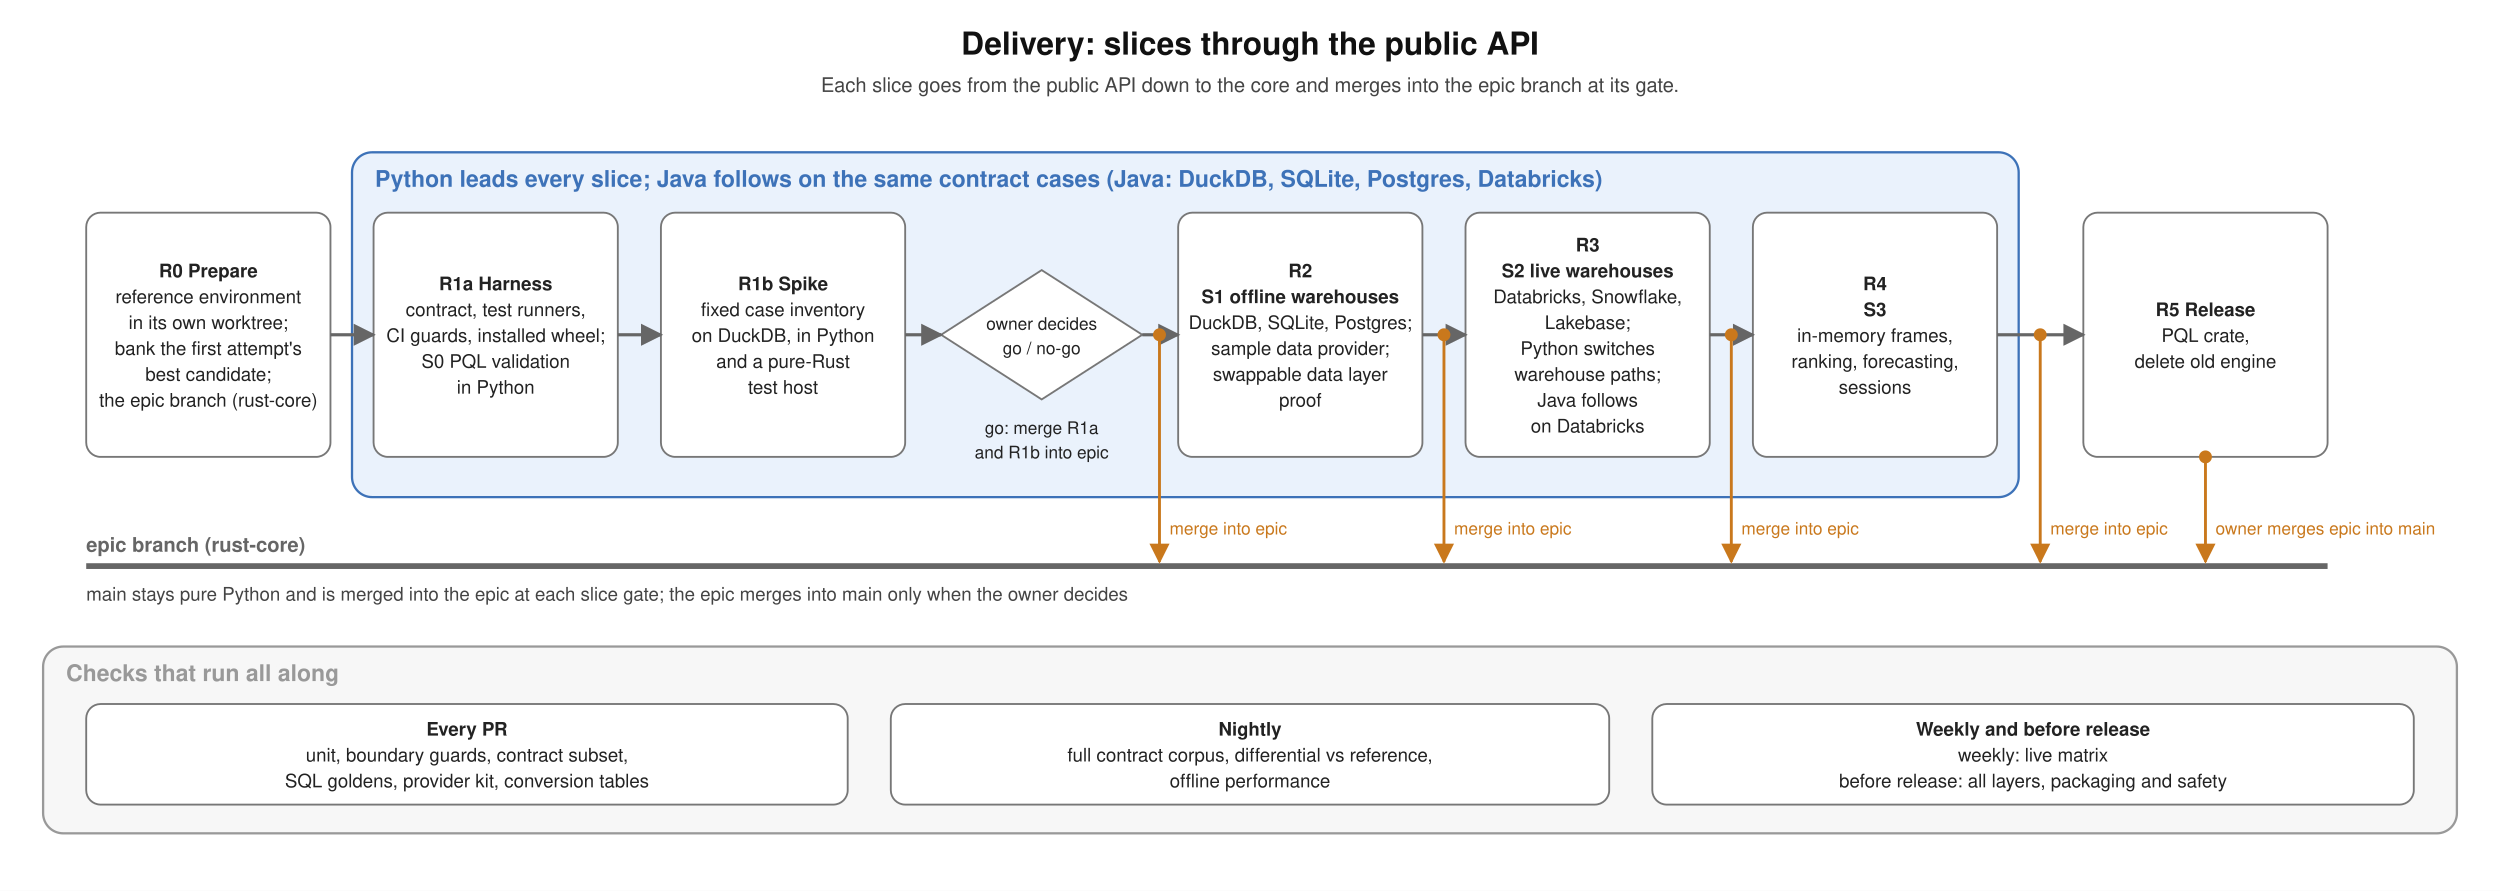
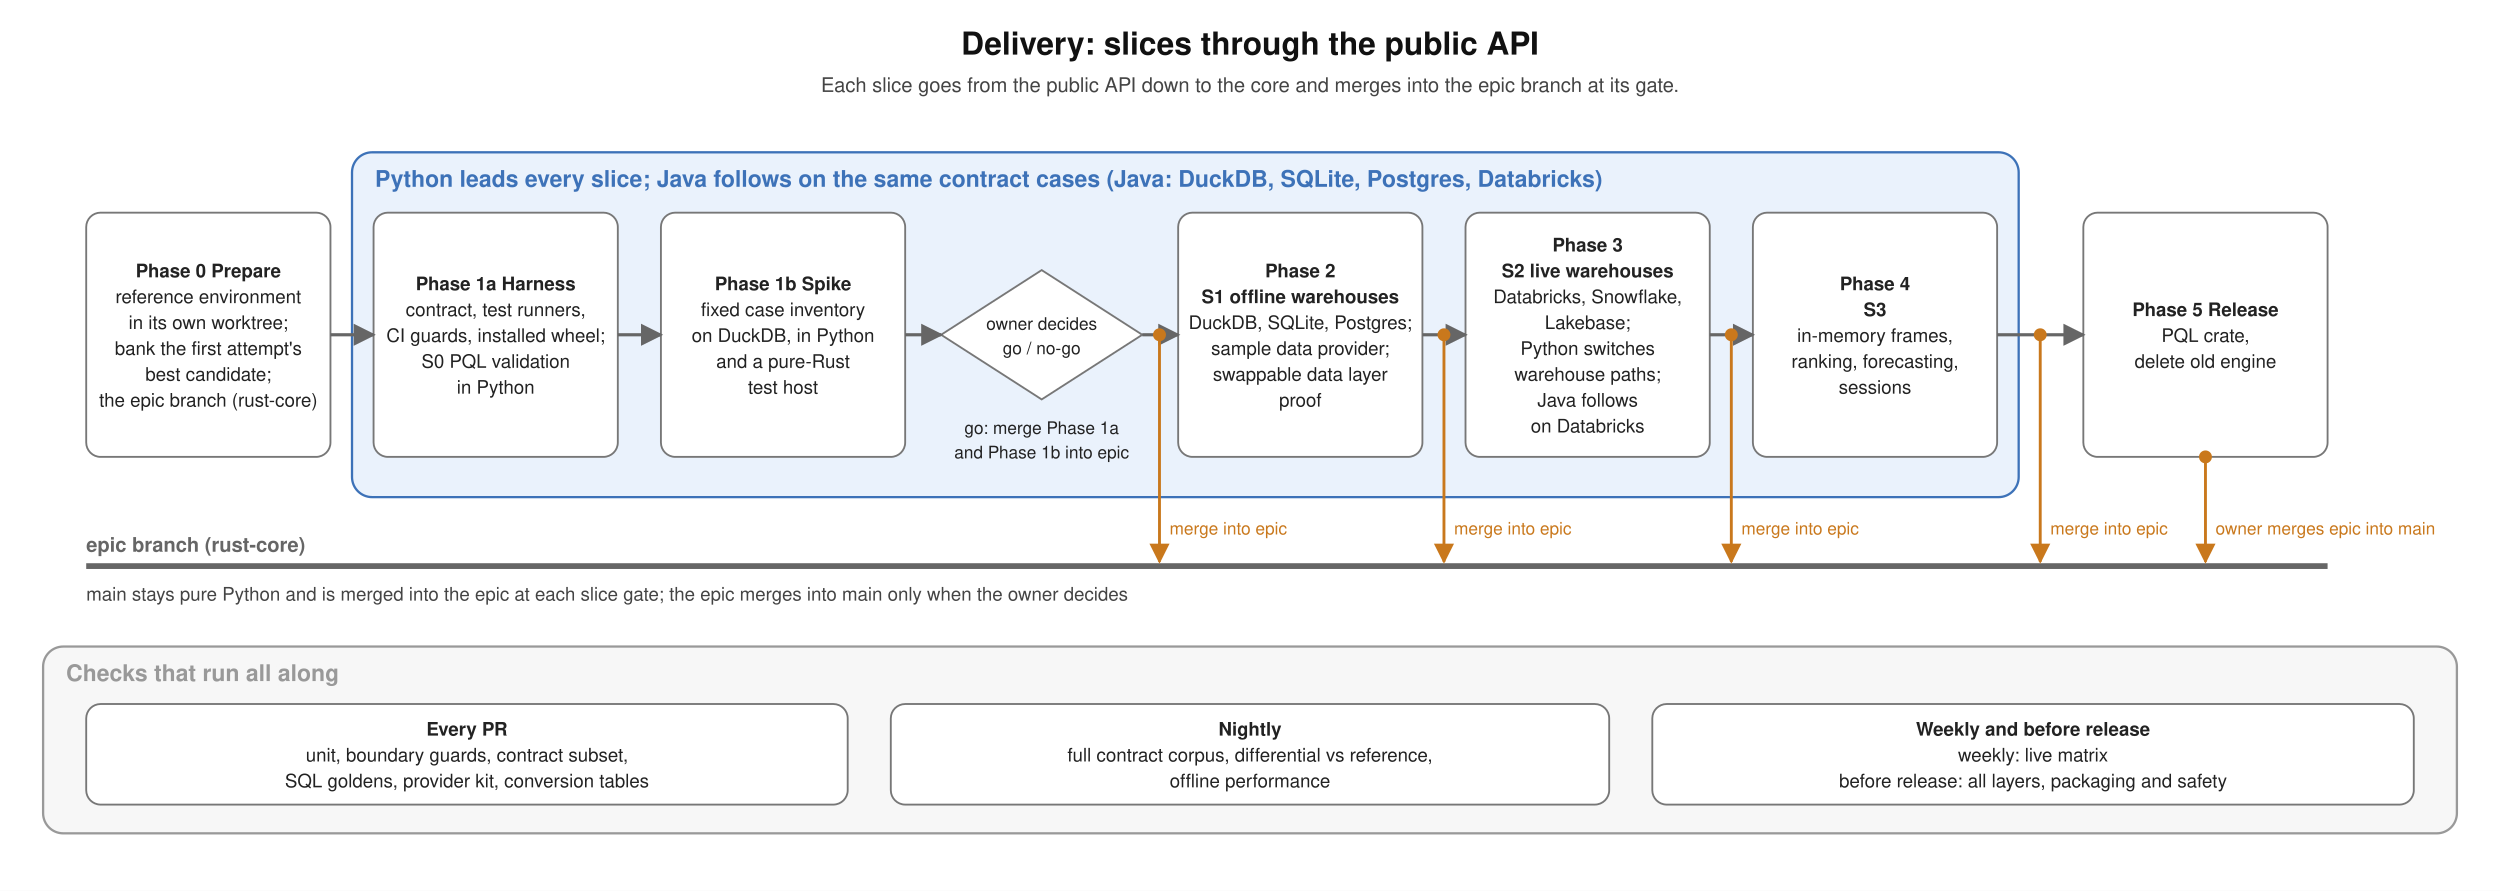
<svg xmlns="http://www.w3.org/2000/svg" width="1740" height="620" viewBox="0 0 1740 620" font-family="Helvetica, Arial, sans-serif">
  <defs>
    <marker id="eo" viewBox="0 0 10 10" refX="9" refY="5" markerWidth="7" markerHeight="7" orient="auto">
      <path d="M0,0 L10,5 L0,10 z" fill="#c9781c" />
    </marker>
    <marker id="so" viewBox="0 0 10 10" refX="1" refY="5" markerWidth="7" markerHeight="7" orient="auto">
      <path d="M10,0 L0,5 L10,10 z" fill="#c9781c" />
    </marker>
    <marker id="eb" viewBox="0 0 10 10" refX="9" refY="5" markerWidth="7" markerHeight="7" orient="auto">
      <path d="M0,0 L10,5 L0,10 z" fill="#3d72b8" />
    </marker>
    <marker id="sb" viewBox="0 0 10 10" refX="1" refY="5" markerWidth="7" markerHeight="7" orient="auto">
      <path d="M10,0 L0,5 L10,10 z" fill="#3d72b8" />
    </marker>
    <marker id="eg" viewBox="0 0 10 10" refX="9" refY="5" markerWidth="7" markerHeight="7" orient="auto">
      <path d="M0,0 L10,5 L0,10 z" fill="#666666" />
    </marker>
    <marker id="sg" viewBox="0 0 10 10" refX="1" refY="5" markerWidth="7" markerHeight="7" orient="auto">
      <path d="M10,0 L0,5 L10,10 z" fill="#666666" />
    </marker>
  </defs>
  <rect width="1740" height="620" fill="#ffffff" />
  <text x="870.0" y="38" font-size="22" font-weight="bold" text-anchor="middle" fill="#111">Delivery: slices through the public API</text>
  <text x="870.0" y="64" font-size="14" text-anchor="middle" fill="#444">Each slice goes from the public API down to the core and merges into the epic branch at its gate.</text>
  <rect x="245" y="106" width="1160" height="240" rx="14" fill="#eaf2fc" stroke="#3d72b8" stroke-width="1.6" />
  <rect x="60" y="148" width="170" height="170" rx="10" fill="#ffffff" stroke="#777" stroke-width="1.3" />
-   <text x="145.0" y="193.0" font-size="13" font-weight="bold" text-anchor="middle" fill="#222">R0 Prepare</text>
+   <text x="145.0" y="193.0" font-size="13" font-weight="bold" text-anchor="middle" fill="#222">Phase 0 Prepare</text>
  <text x="145.0" y="211.0" font-size="13" font-weight="normal" text-anchor="middle" fill="#222">reference environment</text>
  <text x="145.0" y="229.0" font-size="13" font-weight="normal" text-anchor="middle" fill="#222">in its own worktree;</text>
  <text x="145.0" y="247.0" font-size="13" font-weight="normal" text-anchor="middle" fill="#222">bank the first attempt's</text>
  <text x="145.0" y="265.0" font-size="13" font-weight="normal" text-anchor="middle" fill="#222">best candidate;</text>
  <text x="145.0" y="283.0" font-size="13" font-weight="normal" text-anchor="middle" fill="#222">the epic branch (rust-core)</text>
  <rect x="260" y="148" width="170" height="170" rx="10" fill="#ffffff" stroke="#777" stroke-width="1.3" />
-   <text x="345.0" y="202.0" font-size="13" font-weight="bold" text-anchor="middle" fill="#222">R1a Harness</text>
+   <text x="345.0" y="202.0" font-size="13" font-weight="bold" text-anchor="middle" fill="#222">Phase 1a Harness</text>
  <text x="345.0" y="220.0" font-size="13" font-weight="normal" text-anchor="middle" fill="#222">contract, test runners,</text>
  <text x="345.0" y="238.0" font-size="13" font-weight="normal" text-anchor="middle" fill="#222">CI guards, installed wheel;</text>
  <text x="345.0" y="256.0" font-size="13" font-weight="normal" text-anchor="middle" fill="#222">S0 PQL validation</text>
  <text x="345.0" y="274.0" font-size="13" font-weight="normal" text-anchor="middle" fill="#222">in Python</text>
  <rect x="460" y="148" width="170" height="170" rx="10" fill="#ffffff" stroke="#777" stroke-width="1.3" />
-   <text x="545.0" y="202.0" font-size="13" font-weight="bold" text-anchor="middle" fill="#222">R1b Spike</text>
+   <text x="545.0" y="202.0" font-size="13" font-weight="bold" text-anchor="middle" fill="#222">Phase 1b Spike</text>
  <text x="545.0" y="220.0" font-size="13" font-weight="normal" text-anchor="middle" fill="#222">fixed case inventory</text>
  <text x="545.0" y="238.0" font-size="13" font-weight="normal" text-anchor="middle" fill="#222">on DuckDB, in Python</text>
  <text x="545.0" y="256.0" font-size="13" font-weight="normal" text-anchor="middle" fill="#222">and a pure-Rust</text>
  <text x="545.0" y="274.0" font-size="13" font-weight="normal" text-anchor="middle" fill="#222">test host</text>
  <rect x="820" y="148" width="170" height="170" rx="10" fill="#ffffff" stroke="#777" stroke-width="1.3" />
-   <text x="905.0" y="193.0" font-size="13" font-weight="bold" text-anchor="middle" fill="#222">R2</text>
+   <text x="905.0" y="193.0" font-size="13" font-weight="bold" text-anchor="middle" fill="#222">Phase 2</text>
  <text x="905.0" y="211.0" font-size="13" font-weight="bold" text-anchor="middle" fill="#222">S1 offline warehouses</text>
  <text x="905.0" y="229.0" font-size="13" font-weight="normal" text-anchor="middle" fill="#222">DuckDB, SQLite, Postgres;</text>
  <text x="905.0" y="247.0" font-size="13" font-weight="normal" text-anchor="middle" fill="#222">sample data provider;</text>
  <text x="905.0" y="265.0" font-size="13" font-weight="normal" text-anchor="middle" fill="#222">swappable data layer</text>
  <text x="905.0" y="283.0" font-size="13" font-weight="normal" text-anchor="middle" fill="#222">proof</text>
  <rect x="1020" y="148" width="170" height="170" rx="10" fill="#ffffff" stroke="#777" stroke-width="1.3" />
-   <text x="1105.0" y="175.0" font-size="13" font-weight="bold" text-anchor="middle" fill="#222">R3</text>
+   <text x="1105.0" y="175.0" font-size="13" font-weight="bold" text-anchor="middle" fill="#222">Phase 3</text>
  <text x="1105.0" y="193.0" font-size="13" font-weight="bold" text-anchor="middle" fill="#222">S2 live warehouses</text>
  <text x="1105.0" y="211.0" font-size="13" font-weight="normal" text-anchor="middle" fill="#222">Databricks, Snowflake,</text>
  <text x="1105.0" y="229.0" font-size="13" font-weight="normal" text-anchor="middle" fill="#222">Lakebase;</text>
  <text x="1105.0" y="247.0" font-size="13" font-weight="normal" text-anchor="middle" fill="#222">Python switches</text>
  <text x="1105.0" y="265.0" font-size="13" font-weight="normal" text-anchor="middle" fill="#222">warehouse paths;</text>
  <text x="1105.0" y="283.0" font-size="13" font-weight="normal" text-anchor="middle" fill="#222">Java follows</text>
  <text x="1105.0" y="301.0" font-size="13" font-weight="normal" text-anchor="middle" fill="#222">on Databricks</text>
  <rect x="1220" y="148" width="170" height="170" rx="10" fill="#ffffff" stroke="#777" stroke-width="1.3" />
-   <text x="1305.0" y="202.0" font-size="13" font-weight="bold" text-anchor="middle" fill="#222">R4</text>
+   <text x="1305.0" y="202.0" font-size="13" font-weight="bold" text-anchor="middle" fill="#222">Phase 4</text>
  <text x="1305.0" y="220.0" font-size="13" font-weight="bold" text-anchor="middle" fill="#222">S3</text>
  <text x="1305.0" y="238.0" font-size="13" font-weight="normal" text-anchor="middle" fill="#222">in-memory frames,</text>
  <text x="1305.0" y="256.0" font-size="13" font-weight="normal" text-anchor="middle" fill="#222">ranking, forecasting,</text>
  <text x="1305.0" y="274.0" font-size="13" font-weight="normal" text-anchor="middle" fill="#222">sessions</text>
  <rect x="1450" y="148" width="170" height="170" rx="10" fill="#ffffff" stroke="#777" stroke-width="1.3" />
-   <text x="1535.0" y="220.0" font-size="13" font-weight="bold" text-anchor="middle" fill="#222">R5 Release</text>
+   <text x="1535.0" y="220.0" font-size="13" font-weight="bold" text-anchor="middle" fill="#222">Phase 5 Release</text>
  <text x="1535.0" y="238.0" font-size="13" font-weight="normal" text-anchor="middle" fill="#222">PQL crate,</text>
  <text x="1535.0" y="256.0" font-size="13" font-weight="normal" text-anchor="middle" fill="#222">delete old engine</text>
  <path d="M725.0,188 L795,233.0 L725.0,278 L655,233.0 Z" fill="#ffffff" stroke="#777" stroke-width="1.3" />
  <text x="725.0" y="229.5" font-size="12" font-weight="normal" text-anchor="middle" fill="#222">owner decides</text>
  <text x="725.0" y="246.5" font-size="12" font-weight="normal" text-anchor="middle" fill="#222">go / no-go</text>
-   <text x="725" y="302" font-size="12" font-weight="normal" text-anchor="middle" fill="#222">go: merge R1a</text>
-   <text x="725" y="319" font-size="12" font-weight="normal" text-anchor="middle" fill="#222">and R1b into epic</text>
+   <text x="725" y="302" font-size="12" font-weight="normal" text-anchor="middle" fill="#222">go: merge Phase 1a</text>
+   <text x="725" y="319" font-size="12" font-weight="normal" text-anchor="middle" fill="#222">and Phase 1b into epic</text>
  <path d="M230,233 L260,233" fill="none" stroke="#666666" stroke-width="2.2" marker-end="url(#eg)" />
  <path d="M430,233 L460,233" fill="none" stroke="#666666" stroke-width="2.2" marker-end="url(#eg)" />
  <path d="M630,233 L655,233" fill="none" stroke="#666666" stroke-width="2.2" marker-end="url(#eg)" />
  <path d="M795,233 L820,233" fill="none" stroke="#666666" stroke-width="2.2" marker-end="url(#eg)" />
  <path d="M990,233 L1020,233" fill="none" stroke="#666666" stroke-width="2.2" marker-end="url(#eg)" />
  <path d="M1190,233 L1220,233" fill="none" stroke="#666666" stroke-width="2.2" marker-end="url(#eg)" />
  <path d="M1390,233 L1450,233" fill="none" stroke="#666666" stroke-width="2.2" marker-end="url(#eg)" />
  <line x1="60" y1="394" x2="1620" y2="394" stroke="#666666" stroke-width="4" />
  <text x="60" y="384" font-size="14" font-weight="bold" fill="#666666">epic branch (rust-core)</text>
  <text x="60" y="418" font-size="13" fill="#444">main stays pure Python and is merged into the epic at each slice gate; the epic merges into main only when the owner decides</text>
  <path d="M807,233 L807,391" fill="none" stroke="#c9781c" stroke-width="2" marker-end="url(#eo)" />
  <circle cx="807" cy="233" r="4.5" fill="#c9781c" />
  <text x="814" y="372" font-size="12" fill="#c9781c">merge into epic</text>
  <path d="M1005,233 L1005,391" fill="none" stroke="#c9781c" stroke-width="2" marker-end="url(#eo)" />
  <circle cx="1005" cy="233" r="4.5" fill="#c9781c" />
  <text x="1012" y="372" font-size="12" fill="#c9781c">merge into epic</text>
  <path d="M1205,233 L1205,391" fill="none" stroke="#c9781c" stroke-width="2" marker-end="url(#eo)" />
  <circle cx="1205" cy="233" r="4.5" fill="#c9781c" />
  <text x="1212" y="372" font-size="12" fill="#c9781c">merge into epic</text>
  <path d="M1420,233 L1420,391" fill="none" stroke="#c9781c" stroke-width="2" marker-end="url(#eo)" />
  <circle cx="1420" cy="233" r="4.5" fill="#c9781c" />
  <text x="1427" y="372" font-size="12" fill="#c9781c">merge into epic</text>
  <path d="M1535,318 L1535,391" fill="none" stroke="#c9781c" stroke-width="2" marker-end="url(#eo)" />
  <circle cx="1535" cy="318" r="4.5" fill="#c9781c" />
  <text x="1542" y="372" font-size="12" fill="#c9781c">owner merges epic into main</text>
  <rect x="30" y="450" width="1680" height="130" rx="14" fill="#f7f7f7" stroke="#999999" stroke-width="1.6" />
  <rect x="60" y="490" width="530" height="70" rx="10" fill="#ffffff" stroke="#777" stroke-width="1.3" />
  <text x="325.0" y="512.0" font-size="13" font-weight="bold" text-anchor="middle" fill="#222">Every PR</text>
  <text x="325.0" y="530.0" font-size="13" font-weight="normal" text-anchor="middle" fill="#222">unit, boundary guards, contract subset,</text>
  <text x="325.0" y="548.0" font-size="13" font-weight="normal" text-anchor="middle" fill="#222">SQL goldens, provider kit, conversion tables</text>
  <rect x="620" y="490" width="500" height="70" rx="10" fill="#ffffff" stroke="#777" stroke-width="1.3" />
  <text x="870.0" y="512.0" font-size="13" font-weight="bold" text-anchor="middle" fill="#222">Nightly</text>
  <text x="870.0" y="530.0" font-size="13" font-weight="normal" text-anchor="middle" fill="#222">full contract corpus, differential vs reference,</text>
  <text x="870.0" y="548.0" font-size="13" font-weight="normal" text-anchor="middle" fill="#222">offline performance</text>
  <rect x="1150" y="490" width="530" height="70" rx="10" fill="#ffffff" stroke="#777" stroke-width="1.3" />
  <text x="1415.0" y="512.0" font-size="13" font-weight="bold" text-anchor="middle" fill="#222">Weekly and before release</text>
  <text x="1415.0" y="530.0" font-size="13" font-weight="normal" text-anchor="middle" fill="#222">weekly: live matrix</text>
  <text x="1415.0" y="548.0" font-size="13" font-weight="normal" text-anchor="middle" fill="#222">before release: all layers, packaging and safety</text>
  <text x="261" y="130" font-size="16" font-weight="bold" fill="#3d72b8" stroke="#eaf2fc" stroke-width="6" stroke-linejoin="round" paint-order="stroke">Python leads every slice; Java follows on the same contract cases (Java: DuckDB, SQLite, Postgres, Databricks)</text>
  <text x="46" y="474" font-size="16" font-weight="bold" fill="#999999" stroke="#f7f7f7" stroke-width="6" stroke-linejoin="round" paint-order="stroke">Checks that run all along</text>
</svg>
